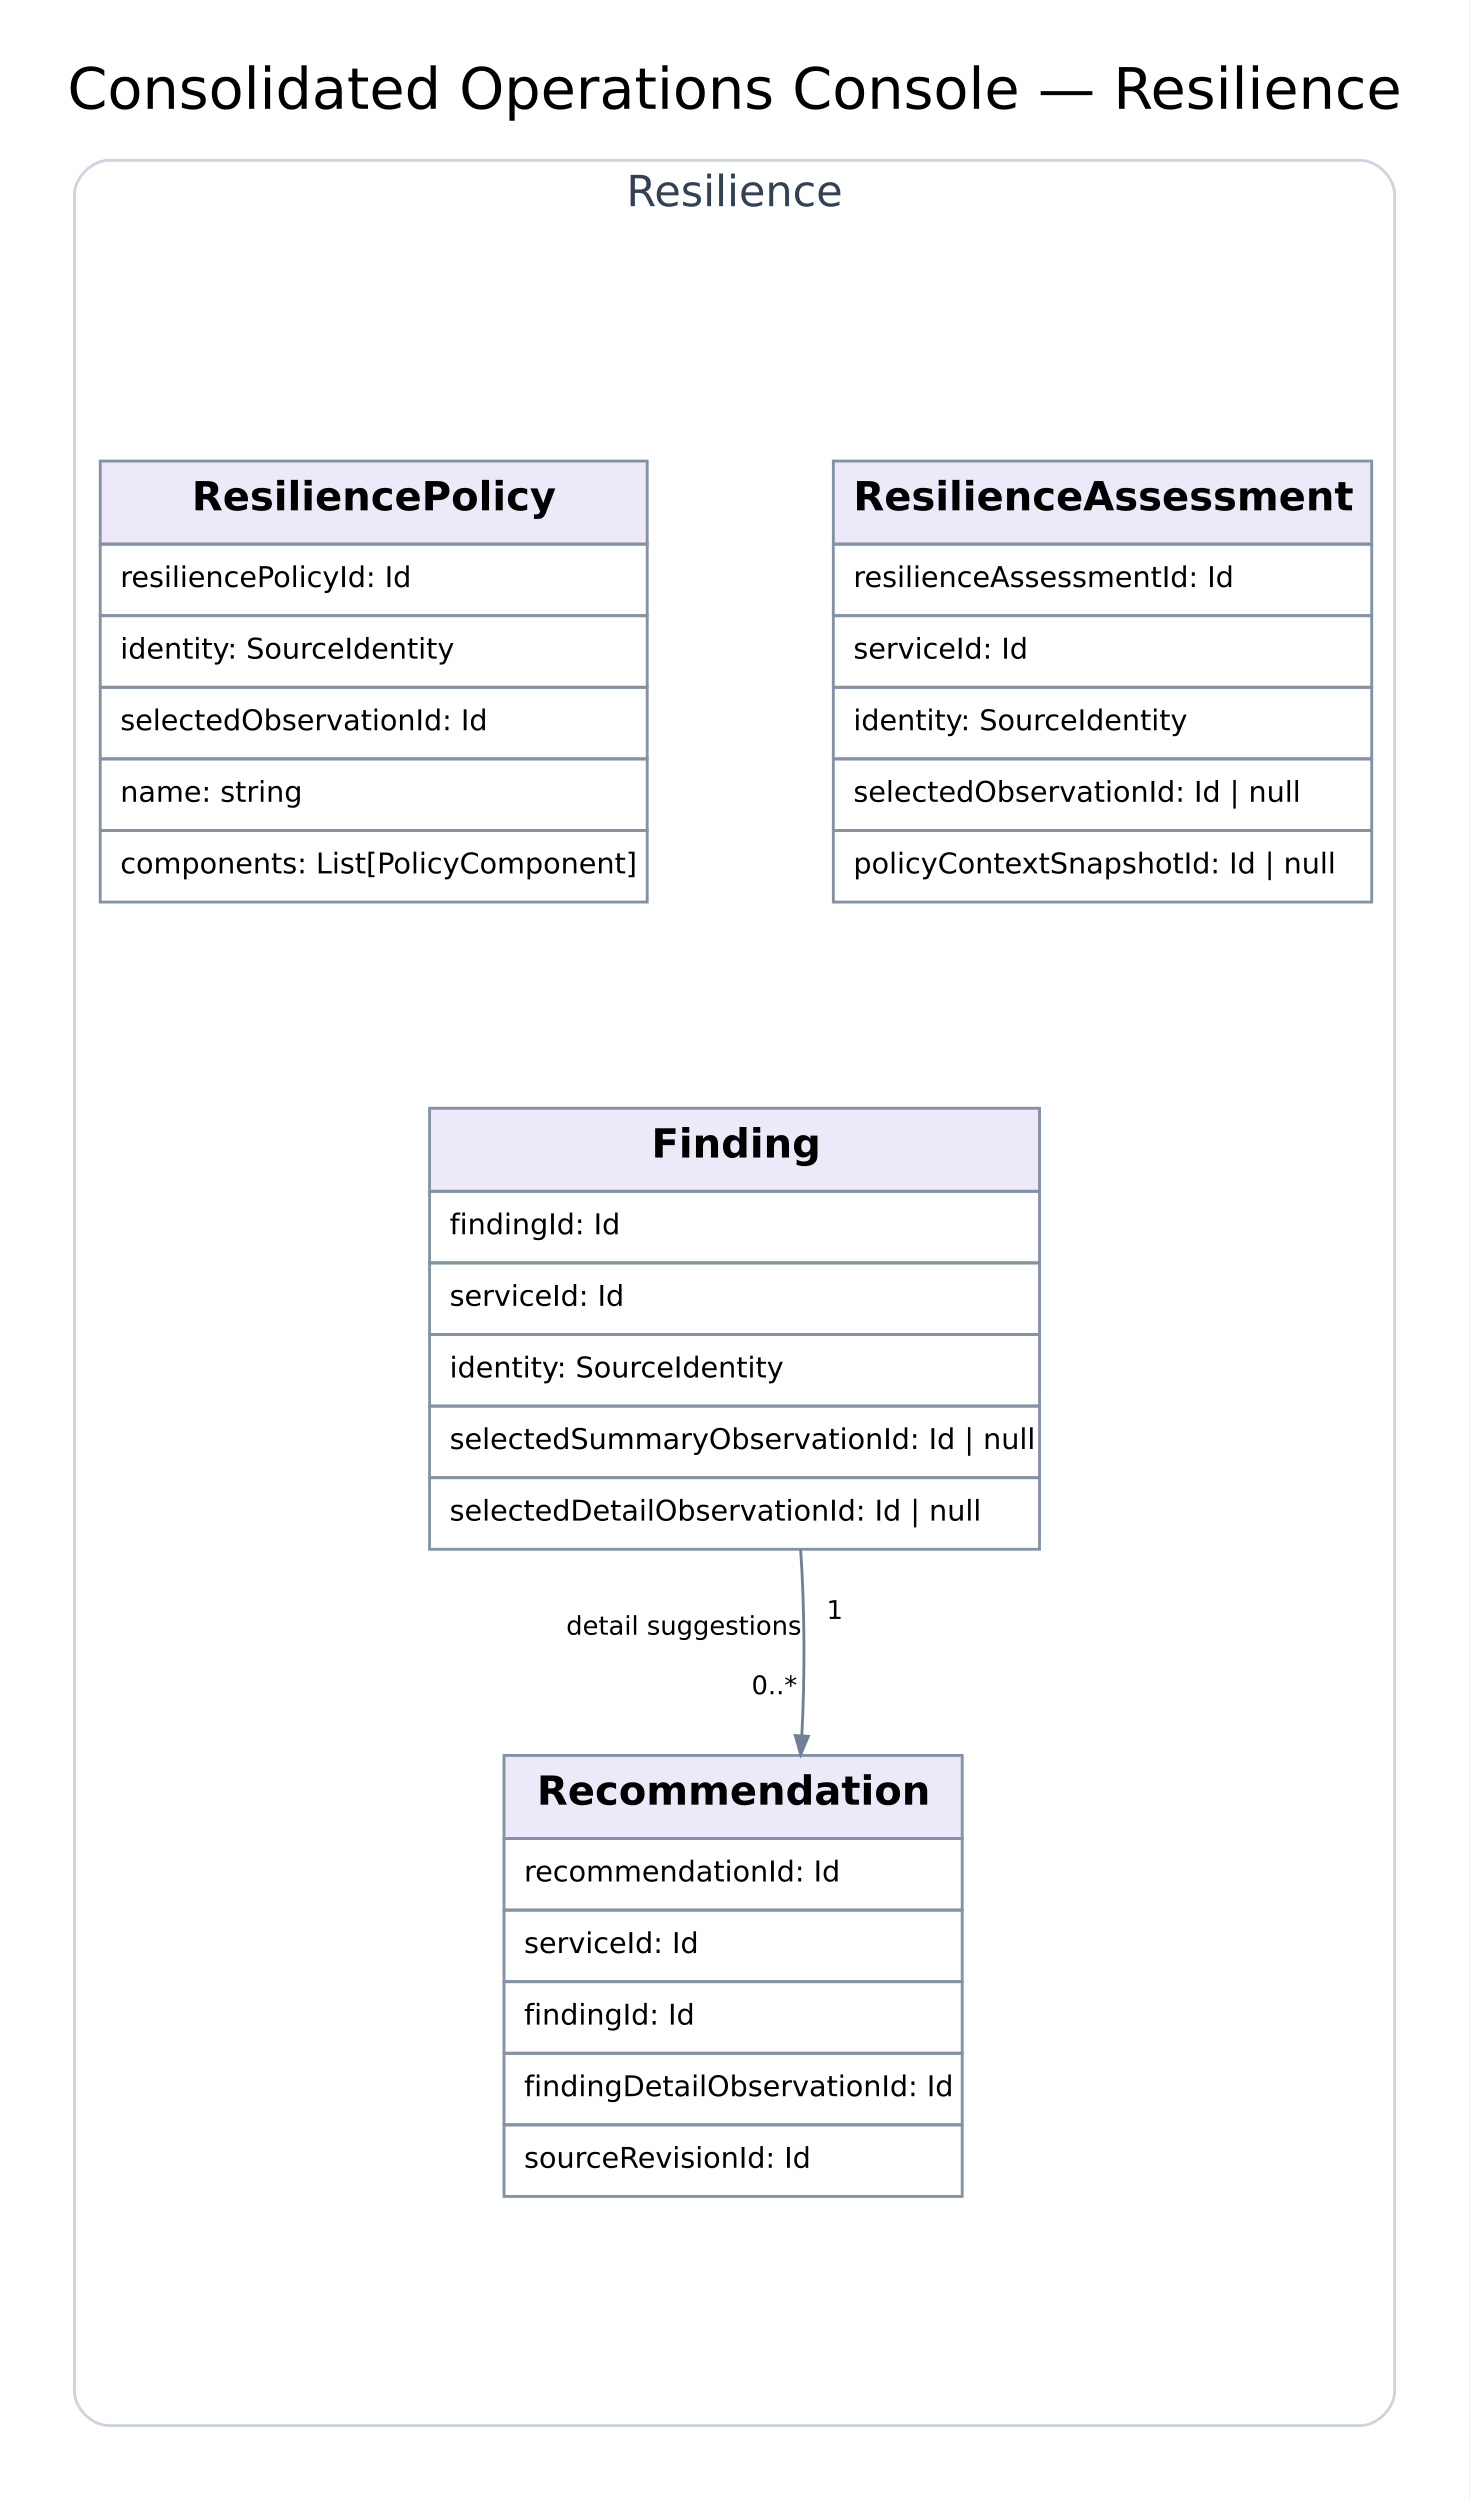
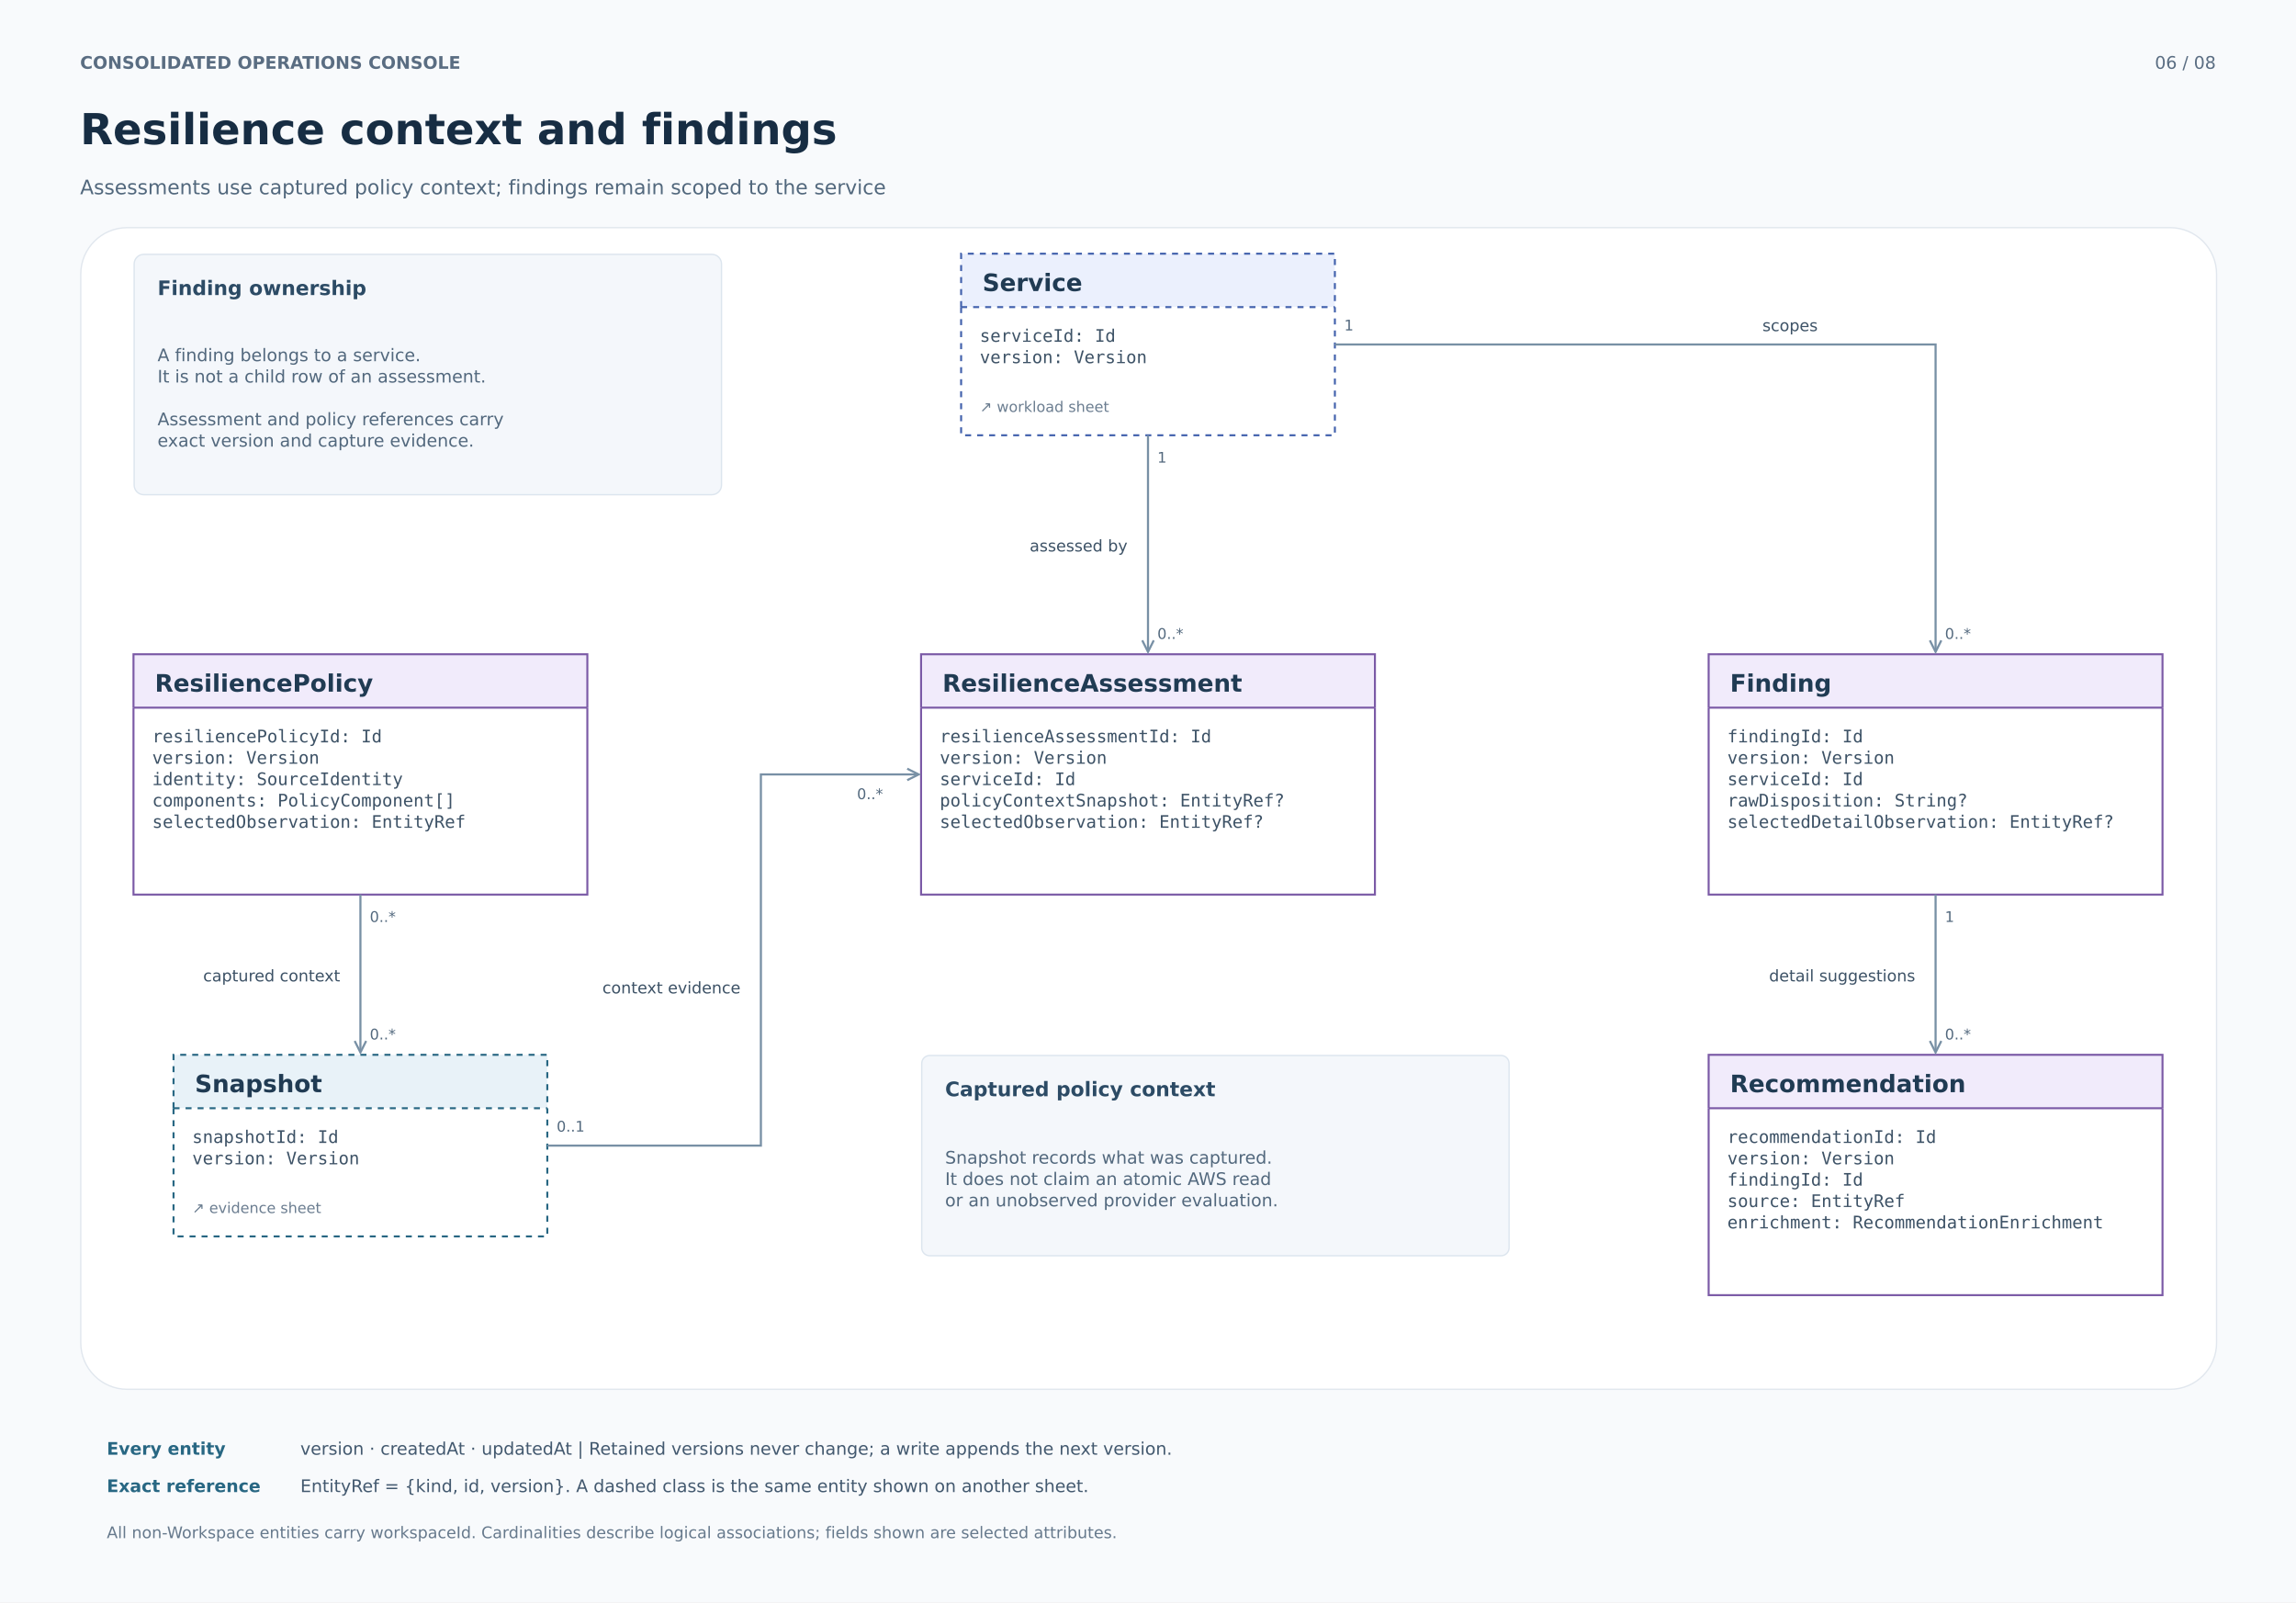
- <svg xmlns="http://www.w3.org/2000/svg" width="513pt" height="873pt" viewBox="0.00 0.00 513.00 873.00">
-   <g id="graph0" class="graph" transform="scale(1 1) rotate(0) translate(18 855)">
-     <polygon fill="white" stroke="transparent" points="-18,18 -18,-855 495,-855 495,18 -18,18" />
-     <text text-anchor="middle" x="238.5" y="-817" font-family="DejaVu Sans" font-size="20.00">Consolidated Operations Console — Resilience</text>
-     <g id="clust1" class="cluster">
-       <path fill="white" stroke="#ccd5df" d="M20,-8C20,-8 457,-8 457,-8 463,-8 469,-14 469,-20 469,-20 469,-787 469,-787 469,-793 463,-799 457,-799 457,-799 20,-799 20,-799 14,-799 8,-793 8,-787 8,-787 8,-20 8,-20 8,-14 14,-8 20,-8" />
-       <text text-anchor="middle" x="238.5" y="-783" font-family="DejaVu Sans" font-size="15.00" fill="#334155">Resilience</text>
-     </g>
-     <g id="node3" class="node">
-       <polygon fill="#ede9f8" stroke="transparent" points="17,-665 17,-694 208,-694 208,-665 17,-665" />
-       <polygon fill="none" stroke="#8492a6" points="17,-665 17,-694 208,-694 208,-665 17,-665" />
-       <text text-anchor="start" x="49" y="-676.8" font-family="DejaVu Sans" font-weight="bold" font-size="14.00">ResiliencePolicy</text>
-       <polygon fill="none" stroke="#8492a6" points="17,-640 17,-665 208,-665 208,-640 17,-640" />
-       <text text-anchor="start" x="24" y="-650" font-family="DejaVu Sans" font-size="10.00">resiliencePolicyId: Id</text>
-       <polygon fill="none" stroke="#8492a6" points="17,-615 17,-640 208,-640 208,-615 17,-615" />
-       <text text-anchor="start" x="24" y="-625" font-family="DejaVu Sans" font-size="10.00">identity: SourceIdentity</text>
-       <polygon fill="none" stroke="#8492a6" points="17,-590 17,-615 208,-615 208,-590 17,-590" />
-       <text text-anchor="start" x="24" y="-600" font-family="DejaVu Sans" font-size="10.00">selectedObservationId: Id</text>
-       <polygon fill="none" stroke="#8492a6" points="17,-565 17,-590 208,-590 208,-565 17,-565" />
-       <text text-anchor="start" x="24" y="-575" font-family="DejaVu Sans" font-size="10.00">name: string</text>
-       <polygon fill="none" stroke="#8492a6" points="17,-540 17,-565 208,-565 208,-540 17,-540" />
-       <text text-anchor="start" x="24" y="-550" font-family="DejaVu Sans" font-size="10.00">components: List[PolicyComponent]</text>
-     </g>
-     <g id="node4" class="node">
-       <polygon fill="#ede9f8" stroke="transparent" points="273,-665 273,-694 461,-694 461,-665 273,-665" />
-       <polygon fill="none" stroke="#8492a6" points="273,-665 273,-694 461,-694 461,-665 273,-665" />
-       <text text-anchor="start" x="280" y="-676.8" font-family="DejaVu Sans" font-weight="bold" font-size="14.00">ResilienceAssessment</text>
-       <polygon fill="none" stroke="#8492a6" points="273,-640 273,-665 461,-665 461,-640 273,-640" />
-       <text text-anchor="start" x="280" y="-650" font-family="DejaVu Sans" font-size="10.00">resilienceAssessmentId: Id</text>
-       <polygon fill="none" stroke="#8492a6" points="273,-615 273,-640 461,-640 461,-615 273,-615" />
-       <text text-anchor="start" x="280" y="-625" font-family="DejaVu Sans" font-size="10.00">serviceId: Id</text>
-       <polygon fill="none" stroke="#8492a6" points="273,-590 273,-615 461,-615 461,-590 273,-590" />
-       <text text-anchor="start" x="280" y="-600" font-family="DejaVu Sans" font-size="10.00">identity: SourceIdentity</text>
-       <polygon fill="none" stroke="#8492a6" points="273,-565 273,-590 461,-590 461,-565 273,-565" />
-       <text text-anchor="start" x="280" y="-575" font-family="DejaVu Sans" font-size="10.00">selectedObservationId: Id | null</text>
-       <polygon fill="none" stroke="#8492a6" points="273,-540 273,-565 461,-565 461,-540 273,-540" />
-       <text text-anchor="start" x="280" y="-550" font-family="DejaVu Sans" font-size="10.00">policyContextSnapshotId: Id | null</text>
-     </g>
-     <g id="node5" class="node">
-       <polygon fill="#ede9f8" stroke="transparent" points="132,-439 132,-468 345,-468 345,-439 132,-439" />
-       <polygon fill="none" stroke="#8492a6" points="132,-439 132,-468 345,-468 345,-439 132,-439" />
-       <text text-anchor="start" x="209.5" y="-450.8" font-family="DejaVu Sans" font-weight="bold" font-size="14.00">Finding</text>
-       <polygon fill="none" stroke="#8492a6" points="132,-414 132,-439 345,-439 345,-414 132,-414" />
-       <text text-anchor="start" x="139" y="-424" font-family="DejaVu Sans" font-size="10.00">findingId: Id</text>
-       <polygon fill="none" stroke="#8492a6" points="132,-389 132,-414 345,-414 345,-389 132,-389" />
-       <text text-anchor="start" x="139" y="-399" font-family="DejaVu Sans" font-size="10.00">serviceId: Id</text>
-       <polygon fill="none" stroke="#8492a6" points="132,-364 132,-389 345,-389 345,-364 132,-364" />
-       <text text-anchor="start" x="139" y="-374" font-family="DejaVu Sans" font-size="10.00">identity: SourceIdentity</text>
-       <polygon fill="none" stroke="#8492a6" points="132,-339 132,-364 345,-364 345,-339 132,-339" />
-       <text text-anchor="start" x="139" y="-349" font-family="DejaVu Sans" font-size="10.00">selectedSummaryObservationId: Id | null</text>
-       <polygon fill="none" stroke="#8492a6" points="132,-314 132,-339 345,-339 345,-314 132,-314" />
-       <text text-anchor="start" x="139" y="-324" font-family="DejaVu Sans" font-size="10.00">selectedDetailObservationId: Id | null</text>
-     </g>
-     <g id="node6" class="node">
-       <polygon fill="#ede9f8" stroke="transparent" points="158,-213 158,-242 318,-242 318,-213 158,-213" />
-       <polygon fill="none" stroke="#8492a6" points="158,-213 158,-242 318,-242 318,-213 158,-213" />
-       <text text-anchor="start" x="169.5" y="-224.8" font-family="DejaVu Sans" font-weight="bold" font-size="14.00">Recommendation</text>
-       <polygon fill="none" stroke="#8492a6" points="158,-188 158,-213 318,-213 318,-188 158,-188" />
-       <text text-anchor="start" x="165" y="-198" font-family="DejaVu Sans" font-size="10.00">recommendationId: Id</text>
-       <polygon fill="none" stroke="#8492a6" points="158,-163 158,-188 318,-188 318,-163 158,-163" />
-       <text text-anchor="start" x="165" y="-173" font-family="DejaVu Sans" font-size="10.00">serviceId: Id</text>
-       <polygon fill="none" stroke="#8492a6" points="158,-138 158,-163 318,-163 318,-138 158,-138" />
-       <text text-anchor="start" x="165" y="-148" font-family="DejaVu Sans" font-size="10.00">findingId: Id</text>
-       <polygon fill="none" stroke="#8492a6" points="158,-113 158,-138 318,-138 318,-113 158,-113" />
-       <text text-anchor="start" x="165" y="-123" font-family="DejaVu Sans" font-size="10.00">findingDetailObservationId: Id</text>
-       <polygon fill="none" stroke="#8492a6" points="158,-88 158,-113 318,-113 318,-88 158,-88" />
-       <text text-anchor="start" x="165" y="-98" font-family="DejaVu Sans" font-size="10.00">sourceRevisionId: Id</text>
-     </g>
-     <g id="edge8" class="edge">
-       <path fill="none" stroke="#718096" d="M261.59,-313.85C262.99,-292.93 263.12,-270.15 261.99,-248.87" />
-       <polygon fill="#718096" stroke="#718096" points="264.26,-248.67 261.6,-242.32 259.72,-248.94 264.26,-248.67" />
-       <text text-anchor="middle" x="220.79" y="-284.16" font-family="DejaVu Sans" font-size="9.00">detail suggestions</text>
-       <text text-anchor="middle" x="252.41" y="-263.37" font-family="DejaVu Sans" font-size="9.00">0..*</text>
-       <text text-anchor="middle" x="273.5" y="-289.67" font-family="DejaVu Sans" font-size="9.00">1</text>
+ <svg xmlns="http://www.w3.org/2000/svg" style="background: #F8FAFC; background-color: #F8FAFC; color-scheme: light;" version="1.1" width="1720px" height="1200px" viewBox="0 0 1720 1200" role="img" aria-labelledby="resilience-title resilience-description">
+   <defs />
+   <rect fill="#F8FAFC" style="fill: #F8FAFC;" width="100%" height="100%" x="0" y="0" />
+   <g>
+     <g data-cell-id="0" id="cell-0">
+       <g data-cell-id="1" id="cell-1">
+         <g data-cell-id="page-background" id="cell-page-background">
+           <g>
+             <rect x="0" y="0" width="1720" height="1200" fill="#f8fafc" style="fill: #f8fafc;" stroke="none" pointer-events="all" />
+           </g>
+         </g>
+         <g data-cell-id="app-title" id="cell-app-title">
+           <g>
+             <rect x="60" y="34" width="1480" height="24" fill="none" stroke="none" pointer-events="all" />
+           </g>
+           <g>
+             <g fill="#5A6D82" style="fill: #5A6D82;" font-family="'DejaVu Sans'" font-weight="bold" text-anchor="start" font-size="13px">
+               <text x="60" y="51.5">CONSOLIDATED OPERATIONS CONSOLE</text>
+             </g>
+           </g>
+         </g>
+         <g data-cell-id="page-title" id="cell-page-title">
+           <g>
+             <rect x="60" y="70" width="1600" height="46" fill="none" stroke="none" pointer-events="all" />
+           </g>
+           <g>
+             <g fill="#172D43" style="fill: #172D43;" font-family="'DejaVu Sans'" font-weight="bold" text-anchor="start" font-size="32px">
+               <text x="60" y="108">Resilience context and findings</text>
+             </g>
+           </g>
+         </g>
+         <g data-cell-id="page-subtitle" id="cell-page-subtitle">
+           <g>
+             <rect x="60" y="122" width="1600" height="34" fill="none" stroke="none" pointer-events="all" />
+           </g>
+           <g>
+             <g fill="#52687D" style="fill: #52687D;" font-family="'DejaVu Sans'" text-anchor="start" font-size="15px">
+               <text x="60" y="145.5">Assessments use captured policy context; findings remain scoped to the service</text>
+             </g>
+           </g>
+         </g>
+         <g data-cell-id="page-number" id="cell-page-number">
+           <g>
+             <rect x="1560" y="34" width="100" height="24" fill="none" stroke="none" pointer-events="all" />
+           </g>
+           <g>
+             <g fill="#5A6D82" style="fill: #5A6D82;" font-family="'DejaVu Sans'" text-anchor="end" font-size="13px">
+               <text x="1660" y="51.5">06 / 08</text>
+             </g>
+           </g>
+         </g>
+         <g data-cell-id="content-panel" id="cell-content-panel">
+           <g transform="translate(0.5,0.5)">
+             <rect x="60" y="170" width="1600" height="870" rx="34.8" ry="34.8" fill="#ffffff" style="fill: #ffffff; stroke: #e1e7ee;" stroke="#e1e7ee" pointer-events="all" />
+           </g>
+         </g>
+         <g data-cell-id="metadata-label" id="cell-metadata-label">
+           <g>
+             <rect x="80" y="1073" width="140" height="22" fill="none" stroke="none" pointer-events="all" />
+           </g>
+           <g>
+             <g fill="#286783" style="fill: #286783;" font-family="'DejaVu Sans'" font-weight="bold" text-anchor="start" font-size="13px">
+               <text x="80" y="1089.5">Every entity</text>
+             </g>
+           </g>
+         </g>
+         <g data-cell-id="metadata-contract" id="cell-metadata-contract">
+           <g>
+             <rect x="225" y="1073" width="1415" height="22" fill="none" stroke="none" pointer-events="all" />
+           </g>
+           <g>
+             <g fill="#43596F" style="fill: #43596F;" font-family="'DejaVu Sans'" text-anchor="start" font-size="13px">
+               <text x="225" y="1089.5">version · createdAt · updatedAt   |   Retained versions never change; a write appends the next version.</text>
+             </g>
+           </g>
+         </g>
+         <g data-cell-id="reference-label" id="cell-reference-label">
+           <g>
+             <rect x="80" y="1101" width="140" height="22" fill="none" stroke="none" pointer-events="all" />
+           </g>
+           <g>
+             <g fill="#286783" style="fill: #286783;" font-family="'DejaVu Sans'" font-weight="bold" text-anchor="start" font-size="13px">
+               <text x="80" y="1117.5">Exact reference</text>
+             </g>
+           </g>
+         </g>
+         <g data-cell-id="reference-contract" id="cell-reference-contract">
+           <g>
+             <rect x="225" y="1101" width="1415" height="22" fill="none" stroke="none" pointer-events="all" />
+           </g>
+           <g>
+             <g fill="#43596F" style="fill: #43596F;" font-family="'DejaVu Sans'" text-anchor="start" font-size="13px">
+               <text x="225" y="1117.5">EntityRef = {kind, id, version}. A dashed class is the same entity shown on another sheet.</text>
+             </g>
+           </g>
+         </g>
+         <g data-cell-id="scope-contract" id="cell-scope-contract">
+           <g>
+             <rect x="80" y="1136" width="1560" height="22" fill="none" stroke="none" pointer-events="all" />
+           </g>
+           <g>
+             <g fill="#66798C" style="fill: #66798C;" font-family="'DejaVu Sans'" text-anchor="start" font-size="12px">
+               <text x="80" y="1152">All non-Workspace entities carry workspaceId. Cardinalities describe logical associations; fields shown are selected attributes.</text>
+             </g>
+           </g>
+         </g>
+         <g data-cell-id="class-Service" id="cell-class-Service">
+           <g>
+             <g>
+               <path d="M 720 230 L 720 190 L 1000 190 L 1000 230" fill="#ebf0fd" style="fill: #ebf0fd; stroke: #4362ad;" stroke="#4362ad" stroke-width="1.5" stroke-miterlimit="10" stroke-dasharray="4.5 4.5" pointer-events="all" />
+               <path d="M 720 230 L 720 326 L 1000 326 L 1000 230" fill="#ffffff" style="fill: #ffffff; stroke: #4362ad;" stroke="#4362ad" stroke-width="1.5" stroke-miterlimit="10" stroke-dasharray="4.5 4.5" pointer-events="all" />
+               <path d="M 720 230 L 1000 230" fill="none" stroke="#4362ad" style="stroke: #4362ad;" stroke-width="1.5" stroke-miterlimit="10" stroke-dasharray="4.5 4.5" pointer-events="all" />
+             </g>
+             <g>
+               <g fill="#203B53" style="fill: #203B53;" font-family="'DejaVu Sans'" font-weight="bold" text-anchor="start" font-size="18px">
+                 <text x="736" y="218">Service</text>
+               </g>
+             </g>
+           </g>
+           <g data-cell-id="class-Service-fields" id="cell-class-Service-fields">
+             <g>
+               <rect x="734" y="239" width="252" height="79" fill="none" stroke="none" pointer-events="all" />
+             </g>
+             <g>
+               <g fill="#3D5266" style="fill: #3D5266;" font-family="'DejaVu Sans Mono'" text-anchor="start" font-size="13px">
+                 <text x="734" y="256">serviceId: Id</text>
+                 <text x="734" y="272">version: Version</text>
+               </g>
+             </g>
+           </g>
+           <g data-cell-id="class-Service-boundary" id="cell-class-Service-boundary">
+             <g>
+               <rect x="734" y="294" width="252" height="20" fill="none" stroke="none" pointer-events="all" />
+             </g>
+             <g>
+               <g fill="#6B7D90" style="fill: #6B7D90;" font-family="'DejaVu Sans'" text-anchor="start" font-size="11px">
+                 <text x="734" y="308.5">↗ workload sheet</text>
+               </g>
+             </g>
+           </g>
+         </g>
+         <g data-cell-id="class-ResiliencePolicy" id="cell-class-ResiliencePolicy">
+           <g>
+             <g>
+               <path d="M 100 530 L 100 490 L 440 490 L 440 530" fill="#f1ebfb" style="fill: #f1ebfb; stroke: #7b5aa6;" stroke="#7b5aa6" stroke-width="1.5" stroke-miterlimit="10" pointer-events="all" />
+               <path d="M 100 530 L 100 670 L 440 670 L 440 530" fill="#ffffff" style="fill: #ffffff; stroke: #7b5aa6;" stroke="#7b5aa6" stroke-width="1.5" stroke-miterlimit="10" pointer-events="all" />
+               <path d="M 100 530 L 440 530" fill="none" stroke="#7b5aa6" style="stroke: #7b5aa6;" stroke-width="1.5" stroke-miterlimit="10" pointer-events="all" />
+             </g>
+             <g>
+               <g fill="#203B53" style="fill: #203B53;" font-family="'DejaVu Sans'" font-weight="bold" text-anchor="start" font-size="18px">
+                 <text x="116" y="518">ResiliencePolicy</text>
+               </g>
+             </g>
+           </g>
+           <g data-cell-id="class-ResiliencePolicy-fields" id="cell-class-ResiliencePolicy-fields">
+             <g>
+               <rect x="114" y="539" width="312" height="123" fill="none" stroke="none" pointer-events="all" />
+             </g>
+             <g>
+               <g fill="#3D5266" style="fill: #3D5266;" font-family="'DejaVu Sans Mono'" text-anchor="start" font-size="13px">
+                 <text x="114" y="556">resiliencePolicyId: Id</text>
+                 <text x="114" y="572">version: Version</text>
+                 <text x="114" y="588">identity: SourceIdentity</text>
+                 <text x="114" y="604">components: PolicyComponent[]</text>
+                 <text x="114" y="620">selectedObservation: EntityRef</text>
+               </g>
+             </g>
+           </g>
+         </g>
+         <g data-cell-id="class-ResilienceAssessment" id="cell-class-ResilienceAssessment">
+           <g>
+             <g>
+               <path d="M 690 530 L 690 490 L 1030 490 L 1030 530" fill="#f1ebfb" style="fill: #f1ebfb; stroke: #7b5aa6;" stroke="#7b5aa6" stroke-width="1.5" stroke-miterlimit="10" pointer-events="all" />
+               <path d="M 690 530 L 690 670 L 1030 670 L 1030 530" fill="#ffffff" style="fill: #ffffff; stroke: #7b5aa6;" stroke="#7b5aa6" stroke-width="1.5" stroke-miterlimit="10" pointer-events="all" />
+               <path d="M 690 530 L 1030 530" fill="none" stroke="#7b5aa6" style="stroke: #7b5aa6;" stroke-width="1.5" stroke-miterlimit="10" pointer-events="all" />
+             </g>
+             <g>
+               <g fill="#203B53" style="fill: #203B53;" font-family="'DejaVu Sans'" font-weight="bold" text-anchor="start" font-size="18px">
+                 <text x="706" y="518">ResilienceAssessment</text>
+               </g>
+             </g>
+           </g>
+           <g data-cell-id="class-ResilienceAssessment-fields" id="cell-class-ResilienceAssessment-fields">
+             <g>
+               <rect x="704" y="539" width="312" height="123" fill="none" stroke="none" pointer-events="all" />
+             </g>
+             <g>
+               <g fill="#3D5266" style="fill: #3D5266;" font-family="'DejaVu Sans Mono'" text-anchor="start" font-size="13px">
+                 <text x="704" y="556">resilienceAssessmentId: Id</text>
+                 <text x="704" y="572">version: Version</text>
+                 <text x="704" y="588">serviceId: Id</text>
+                 <text x="704" y="604">policyContextSnapshot: EntityRef?</text>
+                 <text x="704" y="620">selectedObservation: EntityRef?</text>
+               </g>
+             </g>
+           </g>
+         </g>
+         <g data-cell-id="class-Finding" id="cell-class-Finding">
+           <g>
+             <g>
+               <path d="M 1280 530 L 1280 490 L 1620 490 L 1620 530" fill="#f1ebfb" style="fill: #f1ebfb; stroke: #7b5aa6;" stroke="#7b5aa6" stroke-width="1.5" stroke-miterlimit="10" pointer-events="all" />
+               <path d="M 1280 530 L 1280 670 L 1620 670 L 1620 530" fill="#ffffff" style="fill: #ffffff; stroke: #7b5aa6;" stroke="#7b5aa6" stroke-width="1.5" stroke-miterlimit="10" pointer-events="all" />
+               <path d="M 1280 530 L 1620 530" fill="none" stroke="#7b5aa6" style="stroke: #7b5aa6;" stroke-width="1.5" stroke-miterlimit="10" pointer-events="all" />
+             </g>
+             <g>
+               <g fill="#203B53" style="fill: #203B53;" font-family="'DejaVu Sans'" font-weight="bold" text-anchor="start" font-size="18px">
+                 <text x="1296" y="518">Finding</text>
+               </g>
+             </g>
+           </g>
+           <g data-cell-id="class-Finding-fields" id="cell-class-Finding-fields">
+             <g>
+               <rect x="1294" y="539" width="312" height="123" fill="none" stroke="none" pointer-events="all" />
+             </g>
+             <g>
+               <g fill="#3D5266" style="fill: #3D5266;" font-family="'DejaVu Sans Mono'" text-anchor="start" font-size="13px">
+                 <text x="1294" y="556">findingId: Id</text>
+                 <text x="1294" y="572">version: Version</text>
+                 <text x="1294" y="588">serviceId: Id</text>
+                 <text x="1294" y="604">rawDisposition: String?</text>
+                 <text x="1294" y="620">selectedDetailObservation: EntityRef?</text>
+               </g>
+             </g>
+           </g>
+         </g>
+         <g data-cell-id="class-Recommendation" id="cell-class-Recommendation">
+           <g>
+             <g>
+               <path d="M 1280 830 L 1280 790 L 1620 790 L 1620 830" fill="#f1ebfb" style="fill: #f1ebfb; stroke: #7b5aa6;" stroke="#7b5aa6" stroke-width="1.5" stroke-miterlimit="10" pointer-events="all" />
+               <path d="M 1280 830 L 1280 970 L 1620 970 L 1620 830" fill="#ffffff" style="fill: #ffffff; stroke: #7b5aa6;" stroke="#7b5aa6" stroke-width="1.5" stroke-miterlimit="10" pointer-events="all" />
+               <path d="M 1280 830 L 1620 830" fill="none" stroke="#7b5aa6" style="stroke: #7b5aa6;" stroke-width="1.5" stroke-miterlimit="10" pointer-events="all" />
+             </g>
+             <g>
+               <g fill="#203B53" style="fill: #203B53;" font-family="'DejaVu Sans'" font-weight="bold" text-anchor="start" font-size="18px">
+                 <text x="1296" y="818">Recommendation</text>
+               </g>
+             </g>
+           </g>
+           <g data-cell-id="class-Recommendation-fields" id="cell-class-Recommendation-fields">
+             <g>
+               <rect x="1294" y="839" width="312" height="123" fill="none" stroke="none" pointer-events="all" />
+             </g>
+             <g>
+               <g fill="#3D5266" style="fill: #3D5266;" font-family="'DejaVu Sans Mono'" text-anchor="start" font-size="13px">
+                 <text x="1294" y="856">recommendationId: Id</text>
+                 <text x="1294" y="872">version: Version</text>
+                 <text x="1294" y="888">findingId: Id</text>
+                 <text x="1294" y="904">source: EntityRef</text>
+                 <text x="1294" y="920">enrichment: RecommendationEnrichment</text>
+               </g>
+             </g>
+           </g>
+         </g>
+         <g data-cell-id="class-Snapshot" id="cell-class-Snapshot">
+           <g>
+             <g>
+               <path d="M 130 830 L 130 790 L 410 790 L 410 830" fill="#e8f2f8" style="fill: #e8f2f8; stroke: #286783;" stroke="#286783" stroke-width="1.5" stroke-miterlimit="10" stroke-dasharray="4.5 4.5" pointer-events="all" />
+               <path d="M 130 830 L 130 926 L 410 926 L 410 830" fill="#ffffff" style="fill: #ffffff; stroke: #286783;" stroke="#286783" stroke-width="1.5" stroke-miterlimit="10" stroke-dasharray="4.5 4.5" pointer-events="all" />
+               <path d="M 130 830 L 410 830" fill="none" stroke="#286783" style="stroke: #286783;" stroke-width="1.5" stroke-miterlimit="10" stroke-dasharray="4.5 4.5" pointer-events="all" />
+             </g>
+             <g>
+               <g fill="#203B53" style="fill: #203B53;" font-family="'DejaVu Sans'" font-weight="bold" text-anchor="start" font-size="18px">
+                 <text x="146" y="818">Snapshot</text>
+               </g>
+             </g>
+           </g>
+           <g data-cell-id="class-Snapshot-fields" id="cell-class-Snapshot-fields">
+             <g>
+               <rect x="144" y="839" width="252" height="79" fill="none" stroke="none" pointer-events="all" />
+             </g>
+             <g>
+               <g fill="#3D5266" style="fill: #3D5266;" font-family="'DejaVu Sans Mono'" text-anchor="start" font-size="13px">
+                 <text x="144" y="856">snapshotId: Id</text>
+                 <text x="144" y="872">version: Version</text>
+               </g>
+             </g>
+           </g>
+           <g data-cell-id="class-Snapshot-boundary" id="cell-class-Snapshot-boundary">
+             <g>
+               <rect x="144" y="894" width="252" height="20" fill="none" stroke="none" pointer-events="all" />
+             </g>
+             <g>
+               <g fill="#6B7D90" style="fill: #6B7D90;" font-family="'DejaVu Sans'" text-anchor="start" font-size="11px">
+                 <text x="144" y="908.5">↗ evidence sheet</text>
+               </g>
+             </g>
+           </g>
+         </g>
+         <g data-cell-id="edge-25" id="cell-edge-25">
+           <g>
+             <g>
+               <path d="M 860 326 L 860 486.42" fill="none" stroke="#7890a5" style="stroke: #7890a5;" stroke-width="1.6" stroke-miterlimit="10" pointer-events="stroke" />
+               <path d="M 855.7 479.61 L 860 488.21 L 864.3 479.61" fill="none" stroke="#7890a5" style="stroke: #7890a5;" stroke-width="1.6" stroke-miterlimit="10" pointer-events="all" />
+             </g>
+             <g>
+               <g fill="#3D5266" style="fill: #3D5266;" font-family="'DejaVu Sans'" text-anchor="middle" font-size="12px">
+                 <rect fill="#ffffff" stroke="none" x="808" y="409" width="2" height="1" style="fill: #ffffff;" stroke-width="0" />
+                 <text x="808" y="413">assessed by</text>
+               </g>
+             </g>
+           </g>
+           <g data-cell-id="edge-25-from" id="cell-edge-25-from">
+             <g>
+               <rect x="867" y="333" width="40" height="18" fill="none" stroke="none" pointer-events="all" />
+             </g>
+             <g>
+               <g fill="#52687D" style="fill: #52687D;" font-family="'DejaVu Sans'" text-anchor="start" font-size="11px">
+                 <rect fill="#ffffff" stroke="none" x="867" y="343" width="2" height="1" style="fill: #ffffff;" stroke-width="0" />
+                 <text x="867" y="346.5">1</text>
+               </g>
+             </g>
+           </g>
+           <g data-cell-id="edge-25-to" id="cell-edge-25-to">
+             <g>
+               <rect x="867" y="465" width="40" height="18" fill="none" stroke="none" pointer-events="all" />
+             </g>
+             <g>
+               <g fill="#52687D" style="fill: #52687D;" font-family="'DejaVu Sans'" text-anchor="start" font-size="11px">
+                 <rect fill="#ffffff" stroke="none" x="867" y="475" width="2" height="1" style="fill: #ffffff;" stroke-width="0" />
+                 <text x="867" y="478.5">0..*</text>
+               </g>
+             </g>
+           </g>
+         </g>
+         <g data-cell-id="edge-26" id="cell-edge-26">
+           <g>
+             <g>
+               <path d="M 1000 258 L 1450 258 L 1450 486.42" fill="none" stroke="#7890a5" style="stroke: #7890a5;" stroke-width="1.6" stroke-miterlimit="10" pointer-events="stroke" />
+               <path d="M 1445.7 479.61 L 1450 488.21 L 1454.3 479.61" fill="none" stroke="#7890a5" style="stroke: #7890a5;" stroke-width="1.6" stroke-miterlimit="10" pointer-events="all" />
+             </g>
+             <g>
+               <g fill="#3D5266" style="fill: #3D5266;" font-family="'DejaVu Sans'" text-anchor="middle" font-size="12px">
+                 <rect fill="#ffffff" stroke="none" x="1341" y="244" width="2" height="1" style="fill: #ffffff;" stroke-width="0" />
+                 <text x="1341" y="248">scopes</text>
+               </g>
+             </g>
+           </g>
+           <g data-cell-id="edge-26-from" id="cell-edge-26-from">
+             <g>
+               <rect x="1007" y="234" width="40" height="18" fill="none" stroke="none" pointer-events="all" />
+             </g>
+             <g>
+               <g fill="#52687D" style="fill: #52687D;" font-family="'DejaVu Sans'" text-anchor="start" font-size="11px">
+                 <rect fill="#ffffff" stroke="none" x="1007" y="244" width="2" height="1" style="fill: #ffffff;" stroke-width="0" />
+                 <text x="1007" y="247.5">1</text>
+               </g>
+             </g>
+           </g>
+           <g data-cell-id="edge-26-to" id="cell-edge-26-to">
+             <g>
+               <rect x="1457" y="465" width="40" height="18" fill="none" stroke="none" pointer-events="all" />
+             </g>
+             <g>
+               <g fill="#52687D" style="fill: #52687D;" font-family="'DejaVu Sans'" text-anchor="start" font-size="11px">
+                 <rect fill="#ffffff" stroke="none" x="1457" y="475" width="2" height="1" style="fill: #ffffff;" stroke-width="0" />
+                 <text x="1457" y="478.5">0..*</text>
+               </g>
+             </g>
+           </g>
+         </g>
+         <g data-cell-id="edge-28" id="cell-edge-28">
+           <g>
+             <g>
+               <path d="M 270 670 L 270 786.42" fill="none" stroke="#7890a5" style="stroke: #7890a5;" stroke-width="1.6" stroke-miterlimit="10" pointer-events="stroke" />
+               <path d="M 265.7 779.61 L 270 788.21 L 274.3 779.61" fill="none" stroke="#7890a5" style="stroke: #7890a5;" stroke-width="1.6" stroke-miterlimit="10" pointer-events="all" />
+             </g>
+             <g>
+               <g fill="#3D5266" style="fill: #3D5266;" font-family="'DejaVu Sans'" text-anchor="middle" font-size="12px">
+                 <rect fill="#ffffff" stroke="none" x="203" y="731" width="2" height="1" style="fill: #ffffff;" stroke-width="0" />
+                 <text x="203.5" y="735">captured context</text>
+               </g>
+             </g>
+           </g>
+           <g data-cell-id="edge-28-from" id="cell-edge-28-from">
+             <g>
+               <rect x="277" y="677" width="40" height="18" fill="none" stroke="none" pointer-events="all" />
+             </g>
+             <g>
+               <g fill="#52687D" style="fill: #52687D;" font-family="'DejaVu Sans'" text-anchor="start" font-size="11px">
+                 <rect fill="#ffffff" stroke="none" x="277" y="687" width="2" height="1" style="fill: #ffffff;" stroke-width="0" />
+                 <text x="277" y="690.5">0..*</text>
+               </g>
+             </g>
+           </g>
+           <g data-cell-id="edge-28-to" id="cell-edge-28-to">
+             <g>
+               <rect x="277" y="765" width="40" height="18" fill="none" stroke="none" pointer-events="all" />
+             </g>
+             <g>
+               <g fill="#52687D" style="fill: #52687D;" font-family="'DejaVu Sans'" text-anchor="start" font-size="11px">
+                 <rect fill="#ffffff" stroke="none" x="277" y="775" width="2" height="1" style="fill: #ffffff;" stroke-width="0" />
+                 <text x="277" y="778.5">0..*</text>
+               </g>
+             </g>
+           </g>
+         </g>
+         <g data-cell-id="edge-29" id="cell-edge-29">
+           <g>
+             <g>
+               <path d="M 410 858 L 570 858 L 570 580 L 686.42 580" fill="none" stroke="#7890a5" style="stroke: #7890a5;" stroke-width="1.6" stroke-miterlimit="10" pointer-events="stroke" />
+               <path d="M 679.61 584.3 L 688.21 580 L 679.61 575.7" fill="none" stroke="#7890a5" style="stroke: #7890a5;" stroke-width="1.6" stroke-miterlimit="10" pointer-events="all" />
+             </g>
+             <g>
+               <g fill="#3D5266" style="fill: #3D5266;" font-family="'DejaVu Sans'" text-anchor="middle" font-size="12px">
+                 <rect fill="#ffffff" stroke="none" x="503" y="740" width="2" height="1" style="fill: #ffffff;" stroke-width="0" />
+                 <text x="503" y="744">context evidence</text>
+               </g>
+             </g>
+           </g>
+           <g data-cell-id="edge-29-from" id="cell-edge-29-from">
+             <g>
+               <rect x="417" y="834" width="40" height="18" fill="none" stroke="none" pointer-events="all" />
+             </g>
+             <g>
+               <g fill="#52687D" style="fill: #52687D;" font-family="'DejaVu Sans'" text-anchor="start" font-size="11px">
+                 <rect fill="#ffffff" stroke="none" x="417" y="844" width="2" height="1" style="fill: #ffffff;" stroke-width="0" />
+                 <text x="417" y="847.5">0..1</text>
+               </g>
+             </g>
+           </g>
+           <g data-cell-id="edge-29-to" id="cell-edge-29-to">
+             <g>
+               <rect x="642" y="585" width="40" height="18" fill="none" stroke="none" pointer-events="all" />
+             </g>
+             <g>
+               <g fill="#52687D" style="fill: #52687D;" font-family="'DejaVu Sans'" text-anchor="start" font-size="11px">
+                 <rect fill="#ffffff" stroke="none" x="642" y="595" width="2" height="1" style="fill: #ffffff;" stroke-width="0" />
+                 <text x="642" y="598.5">0..*</text>
+               </g>
+             </g>
+           </g>
+         </g>
+         <g data-cell-id="edge-27" id="cell-edge-27">
+           <g>
+             <g>
+               <path d="M 1450 670 L 1450 786.42" fill="none" stroke="#7890a5" style="stroke: #7890a5;" stroke-width="1.6" stroke-miterlimit="10" pointer-events="stroke" />
+               <path d="M 1445.7 779.61 L 1450 788.21 L 1454.3 779.61" fill="none" stroke="#7890a5" style="stroke: #7890a5;" stroke-width="1.6" stroke-miterlimit="10" pointer-events="all" />
+             </g>
+             <g>
+               <g fill="#3D5266" style="fill: #3D5266;" font-family="'DejaVu Sans'" text-anchor="middle" font-size="12px">
+                 <rect fill="#ffffff" stroke="none" x="1380" y="731" width="2" height="1" style="fill: #ffffff;" stroke-width="0" />
+                 <text x="1380" y="735">detail suggestions</text>
+               </g>
+             </g>
+           </g>
+           <g data-cell-id="edge-27-from" id="cell-edge-27-from">
+             <g>
+               <rect x="1457" y="677" width="40" height="18" fill="none" stroke="none" pointer-events="all" />
+             </g>
+             <g>
+               <g fill="#52687D" style="fill: #52687D;" font-family="'DejaVu Sans'" text-anchor="start" font-size="11px">
+                 <rect fill="#ffffff" stroke="none" x="1457" y="687" width="2" height="1" style="fill: #ffffff;" stroke-width="0" />
+                 <text x="1457" y="690.5">1</text>
+               </g>
+             </g>
+           </g>
+           <g data-cell-id="edge-27-to" id="cell-edge-27-to">
+             <g>
+               <rect x="1457" y="765" width="40" height="18" fill="none" stroke="none" pointer-events="all" />
+             </g>
+             <g>
+               <g fill="#52687D" style="fill: #52687D;" font-family="'DejaVu Sans'" text-anchor="start" font-size="11px">
+                 <rect fill="#ffffff" stroke="none" x="1457" y="775" width="2" height="1" style="fill: #ffffff;" stroke-width="0" />
+                 <text x="1457" y="778.5">0..*</text>
+               </g>
+             </g>
+           </g>
+         </g>
+         <g data-cell-id="finding-note-box" id="cell-finding-note-box">
+           <g transform="translate(0.5,0.5)">
+             <rect x="100" y="190" width="440" height="180" rx="7.2" ry="7.2" fill="#f4f7fb" style="fill: #f4f7fb; stroke: #dce5ee;" stroke="#dce5ee" pointer-events="all" />
+           </g>
+         </g>
+         <g data-cell-id="finding-note-title" id="cell-finding-note-title">
+           <g>
+             <rect x="118" y="202" width="404" height="25" fill="none" stroke="none" pointer-events="all" />
+           </g>
+           <g>
+             <g fill="#2C4B65" style="fill: #2C4B65;" font-family="'DejaVu Sans'" font-weight="bold" text-anchor="start" font-size="15px">
+               <text x="118" y="221">Finding ownership</text>
+             </g>
+           </g>
+         </g>
+         <g data-cell-id="finding-note-body" id="cell-finding-note-body">
+           <g>
+             <rect x="118" y="232" width="404" height="130" fill="none" stroke="none" pointer-events="all" />
+           </g>
+           <g>
+             <g fill="#52687D" style="fill: #52687D;" font-family="'DejaVu Sans'" text-anchor="start" font-size="13px">
+               <text x="118" y="270.5">A finding belongs to a service.</text>
+               <text x="118" y="286.5">It is not a child row of an assessment.</text>
+               <text x="118" y="318.5">Assessment and policy references carry</text>
+               <text x="118" y="334.5">exact version and capture evidence.</text>
+             </g>
+           </g>
+         </g>
+         <g data-cell-id="context-note-box" id="cell-context-note-box">
+           <g transform="translate(0.5,0.5)">
+             <rect x="690" y="790" width="440" height="150" rx="6" ry="6" fill="#f4f7fb" style="fill: #f4f7fb; stroke: #dce5ee;" stroke="#dce5ee" pointer-events="all" />
+           </g>
+         </g>
+         <g data-cell-id="context-note-title" id="cell-context-note-title">
+           <g>
+             <rect x="708" y="802" width="404" height="25" fill="none" stroke="none" pointer-events="all" />
+           </g>
+           <g>
+             <g fill="#2C4B65" style="fill: #2C4B65;" font-family="'DejaVu Sans'" font-weight="bold" text-anchor="start" font-size="15px">
+               <text x="708" y="821">Captured policy context</text>
+             </g>
+           </g>
+         </g>
+         <g data-cell-id="context-note-body" id="cell-context-note-body">
+           <g>
+             <rect x="708" y="832" width="404" height="100" fill="none" stroke="none" pointer-events="all" />
+           </g>
+           <g>
+             <g fill="#52687D" style="fill: #52687D;" font-family="'DejaVu Sans'" text-anchor="start" font-size="13px">
+               <text x="708" y="871.5">Snapshot records what was captured.</text>
+               <text x="708" y="887.5">It does not claim an atomic AWS read</text>
+               <text x="708" y="903.5">or an unobserved provider evaluation.</text>
+             </g>
+           </g>
+         </g>
+       </g>
    </g>
  </g>
</svg>
